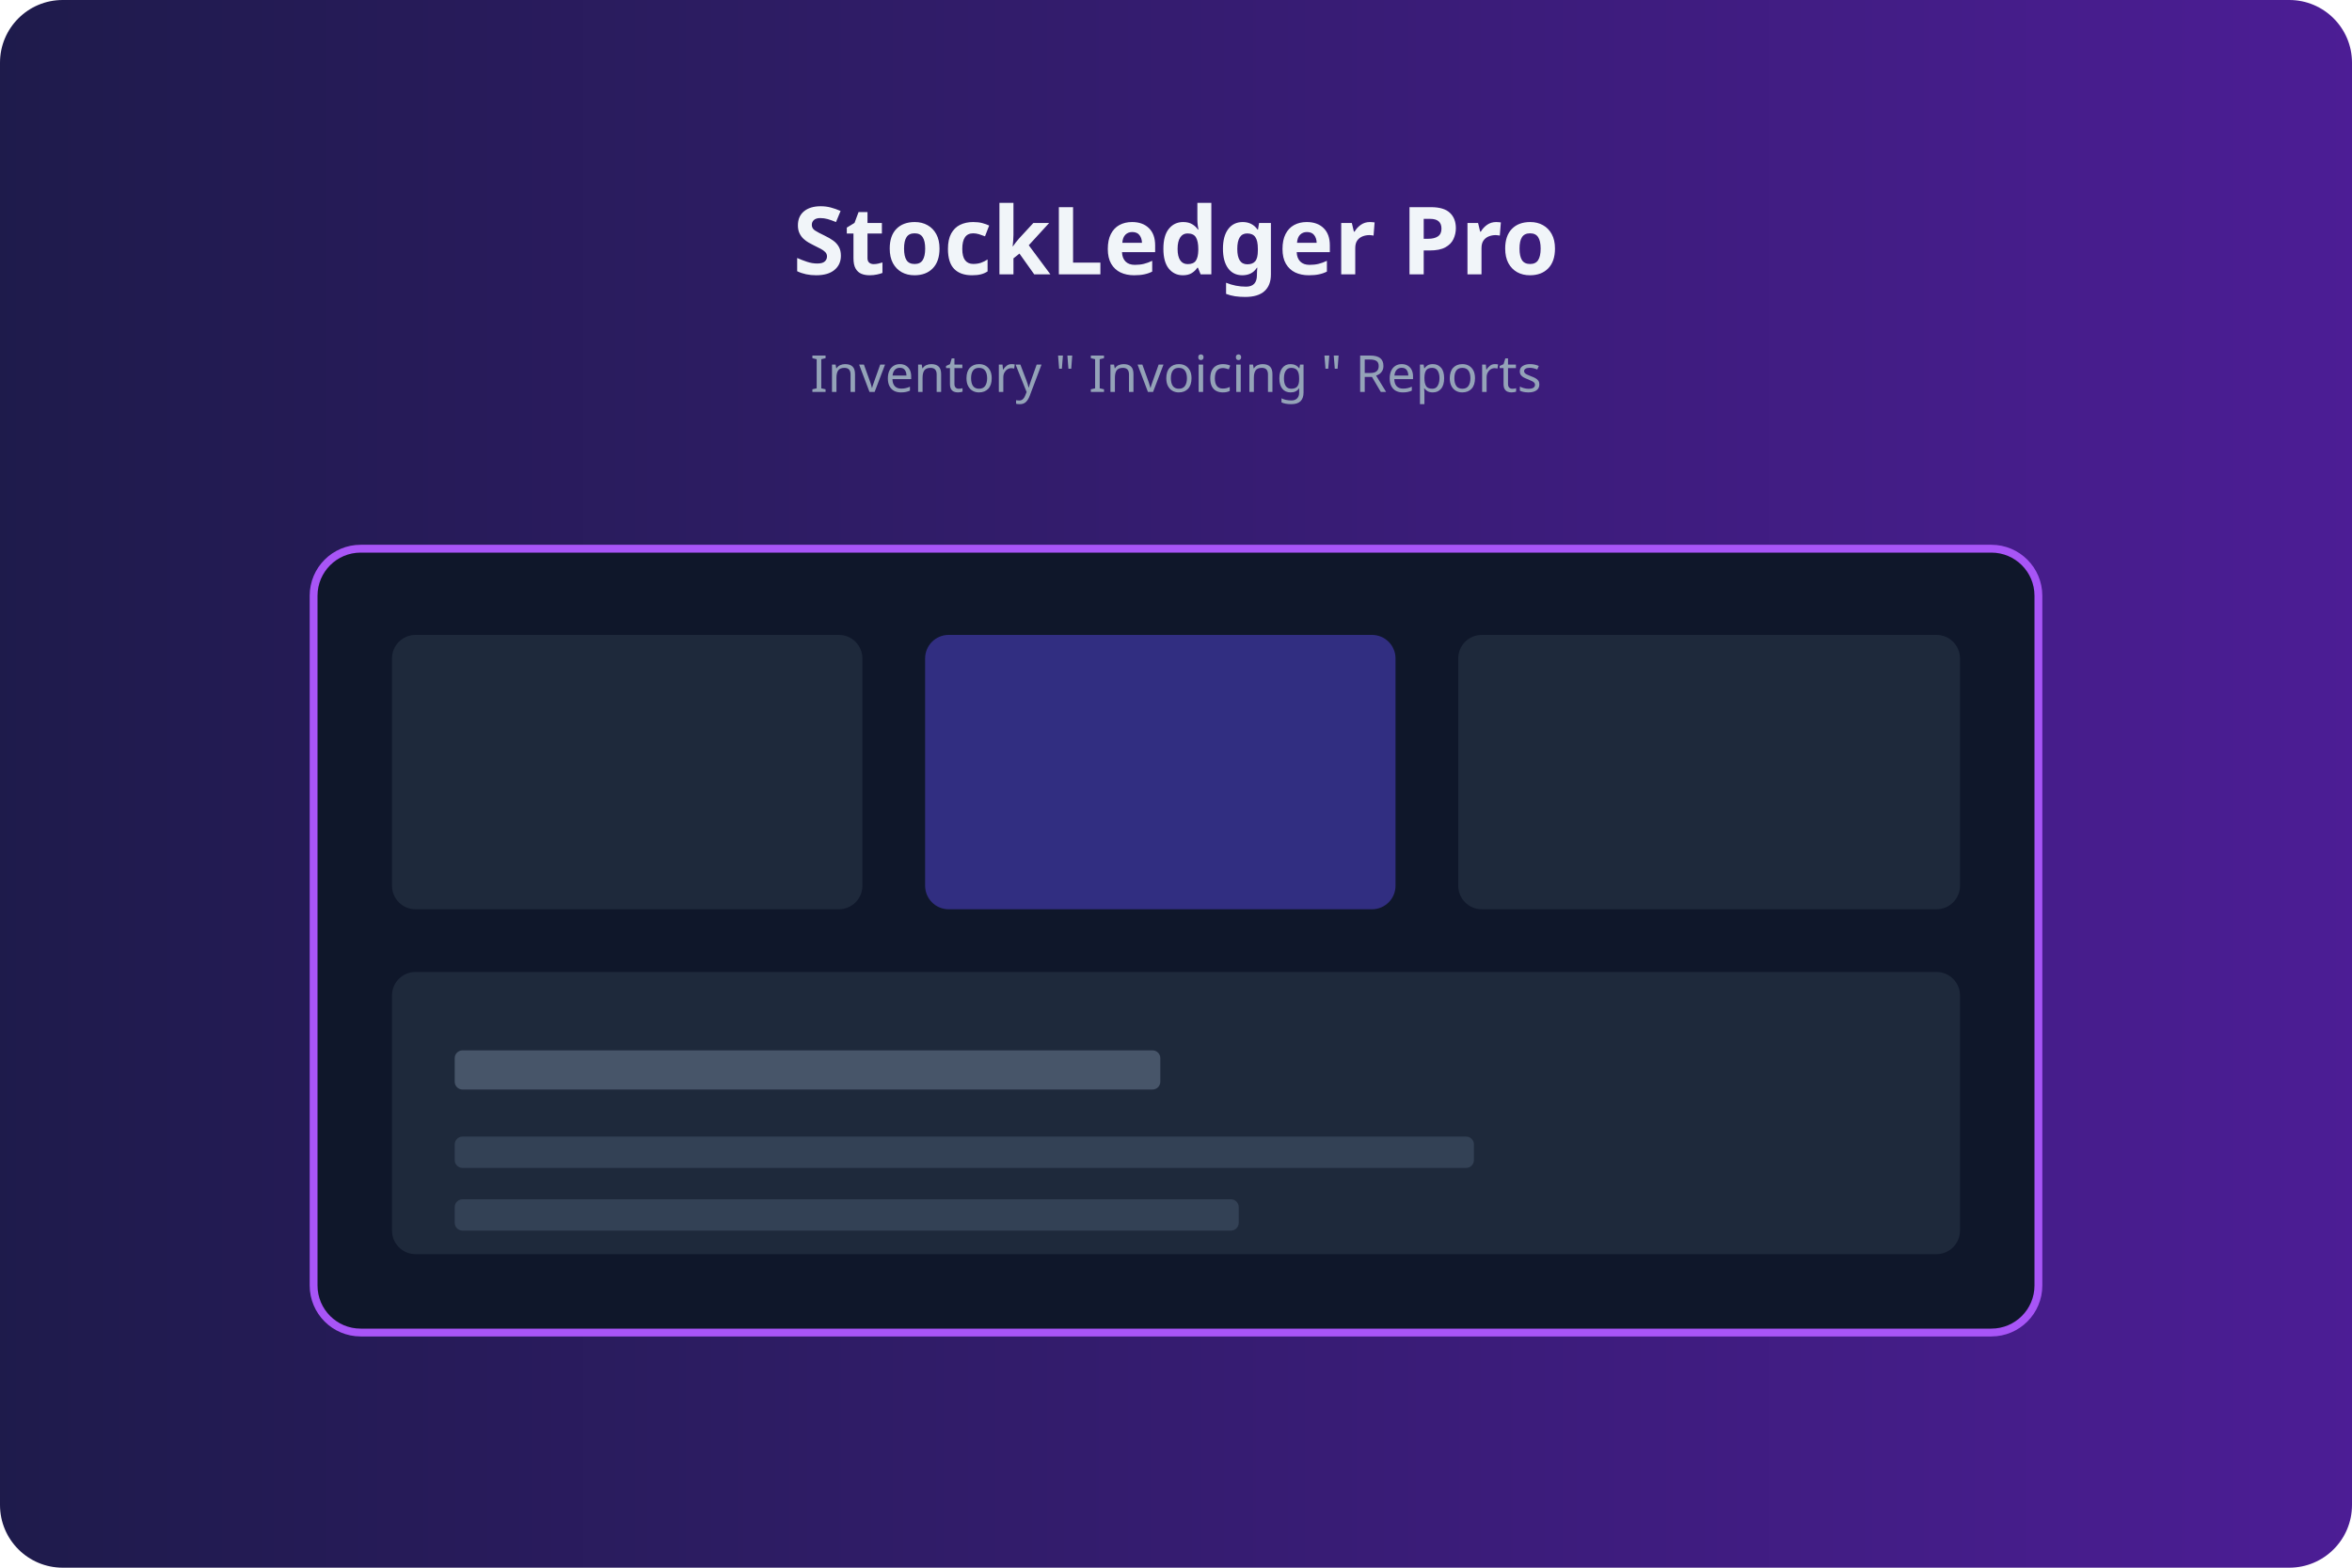
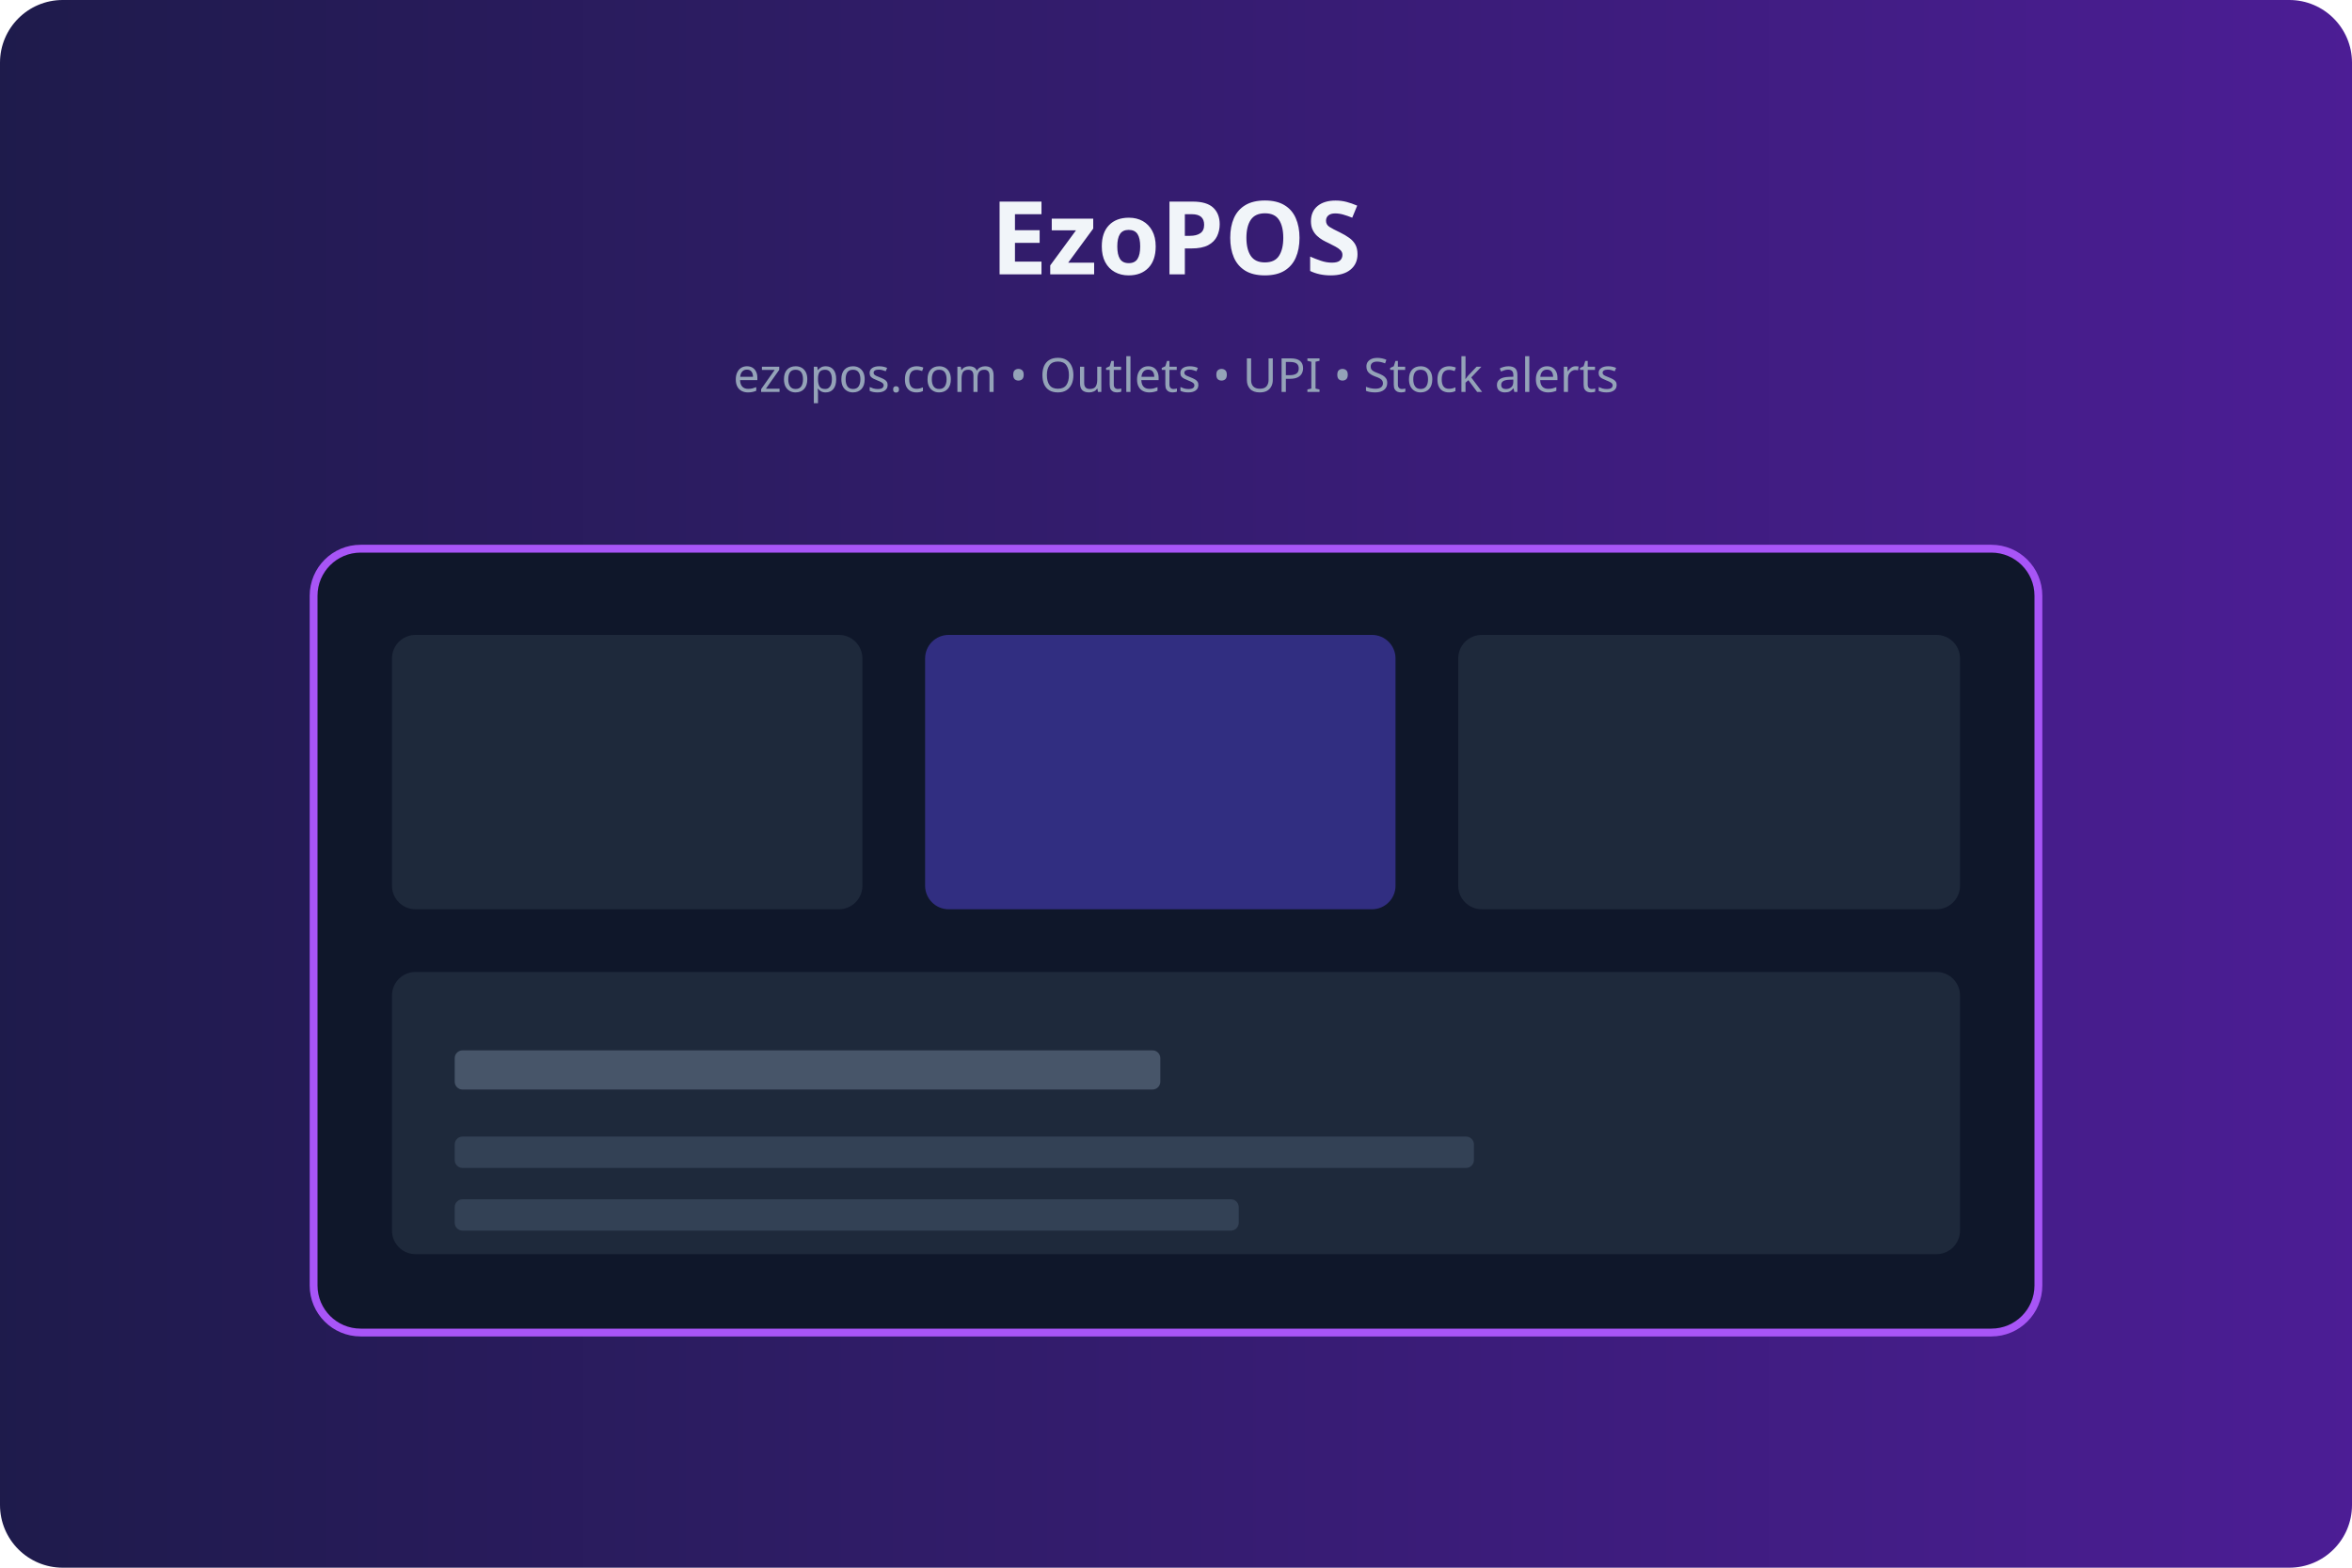
- <svg xmlns="http://www.w3.org/2000/svg" width="600" height="400" viewBox="0 0 600 400" role="img" aria-label="Inventory and billing software">
+ <svg xmlns="http://www.w3.org/2000/svg" width="600" height="400" viewBox="0 0 600 400" role="img" aria-label="EzoPOS ezopos.com">
  <defs>
    <linearGradient id="inv" x1="0%" y1="0%" x2="100%" y2="0%">
      <stop offset="0%" style="stop-color:#1e1b4b" />
      <stop offset="100%" style="stop-color:#4c1d95" />
    </linearGradient>
  </defs>
  <rect width="600" height="400" fill="url(#inv)" rx="16" />
-   <text x="300" y="70" text-anchor="middle" fill="#f1f5f9" font-family="system-ui,sans-serif" font-size="24" font-weight="700">StockLedger Pro</text>
-   <text x="300" y="100" text-anchor="middle" fill="#94a3b8" font-family="system-ui,sans-serif" font-size="13">Inventory " Invoicing " Reports</text>
+   <text x="300" y="70" text-anchor="middle" fill="#f1f5f9" font-family="system-ui,sans-serif" font-size="26" font-weight="700">EzoPOS</text>
+   <text x="300" y="100" text-anchor="middle" fill="#94a3b8" font-family="system-ui,sans-serif" font-size="12">ezopos.com • Outlets • UPI • Stock alerts</text>
  <rect x="80" y="140" width="440" height="200" rx="12" fill="#0f172a" stroke="#a855f7" stroke-width="2" />
  <rect x="100" y="162" width="120" height="70" rx="6" fill="#1e293b" />
  <rect x="236" y="162" width="120" height="70" rx="6" fill="#312e81" />
  <rect x="372" y="162" width="128" height="70" rx="6" fill="#1e293b" />
  <rect x="100" y="248" width="400" height="72" rx="6" fill="#1e293b" />
  <rect x="116" y="268" width="180" height="10" rx="2" fill="#475569" />
  <rect x="116" y="290" width="260" height="8" rx="2" fill="#334155" />
  <rect x="116" y="306" width="200" height="8" rx="2" fill="#334155" />
</svg>
